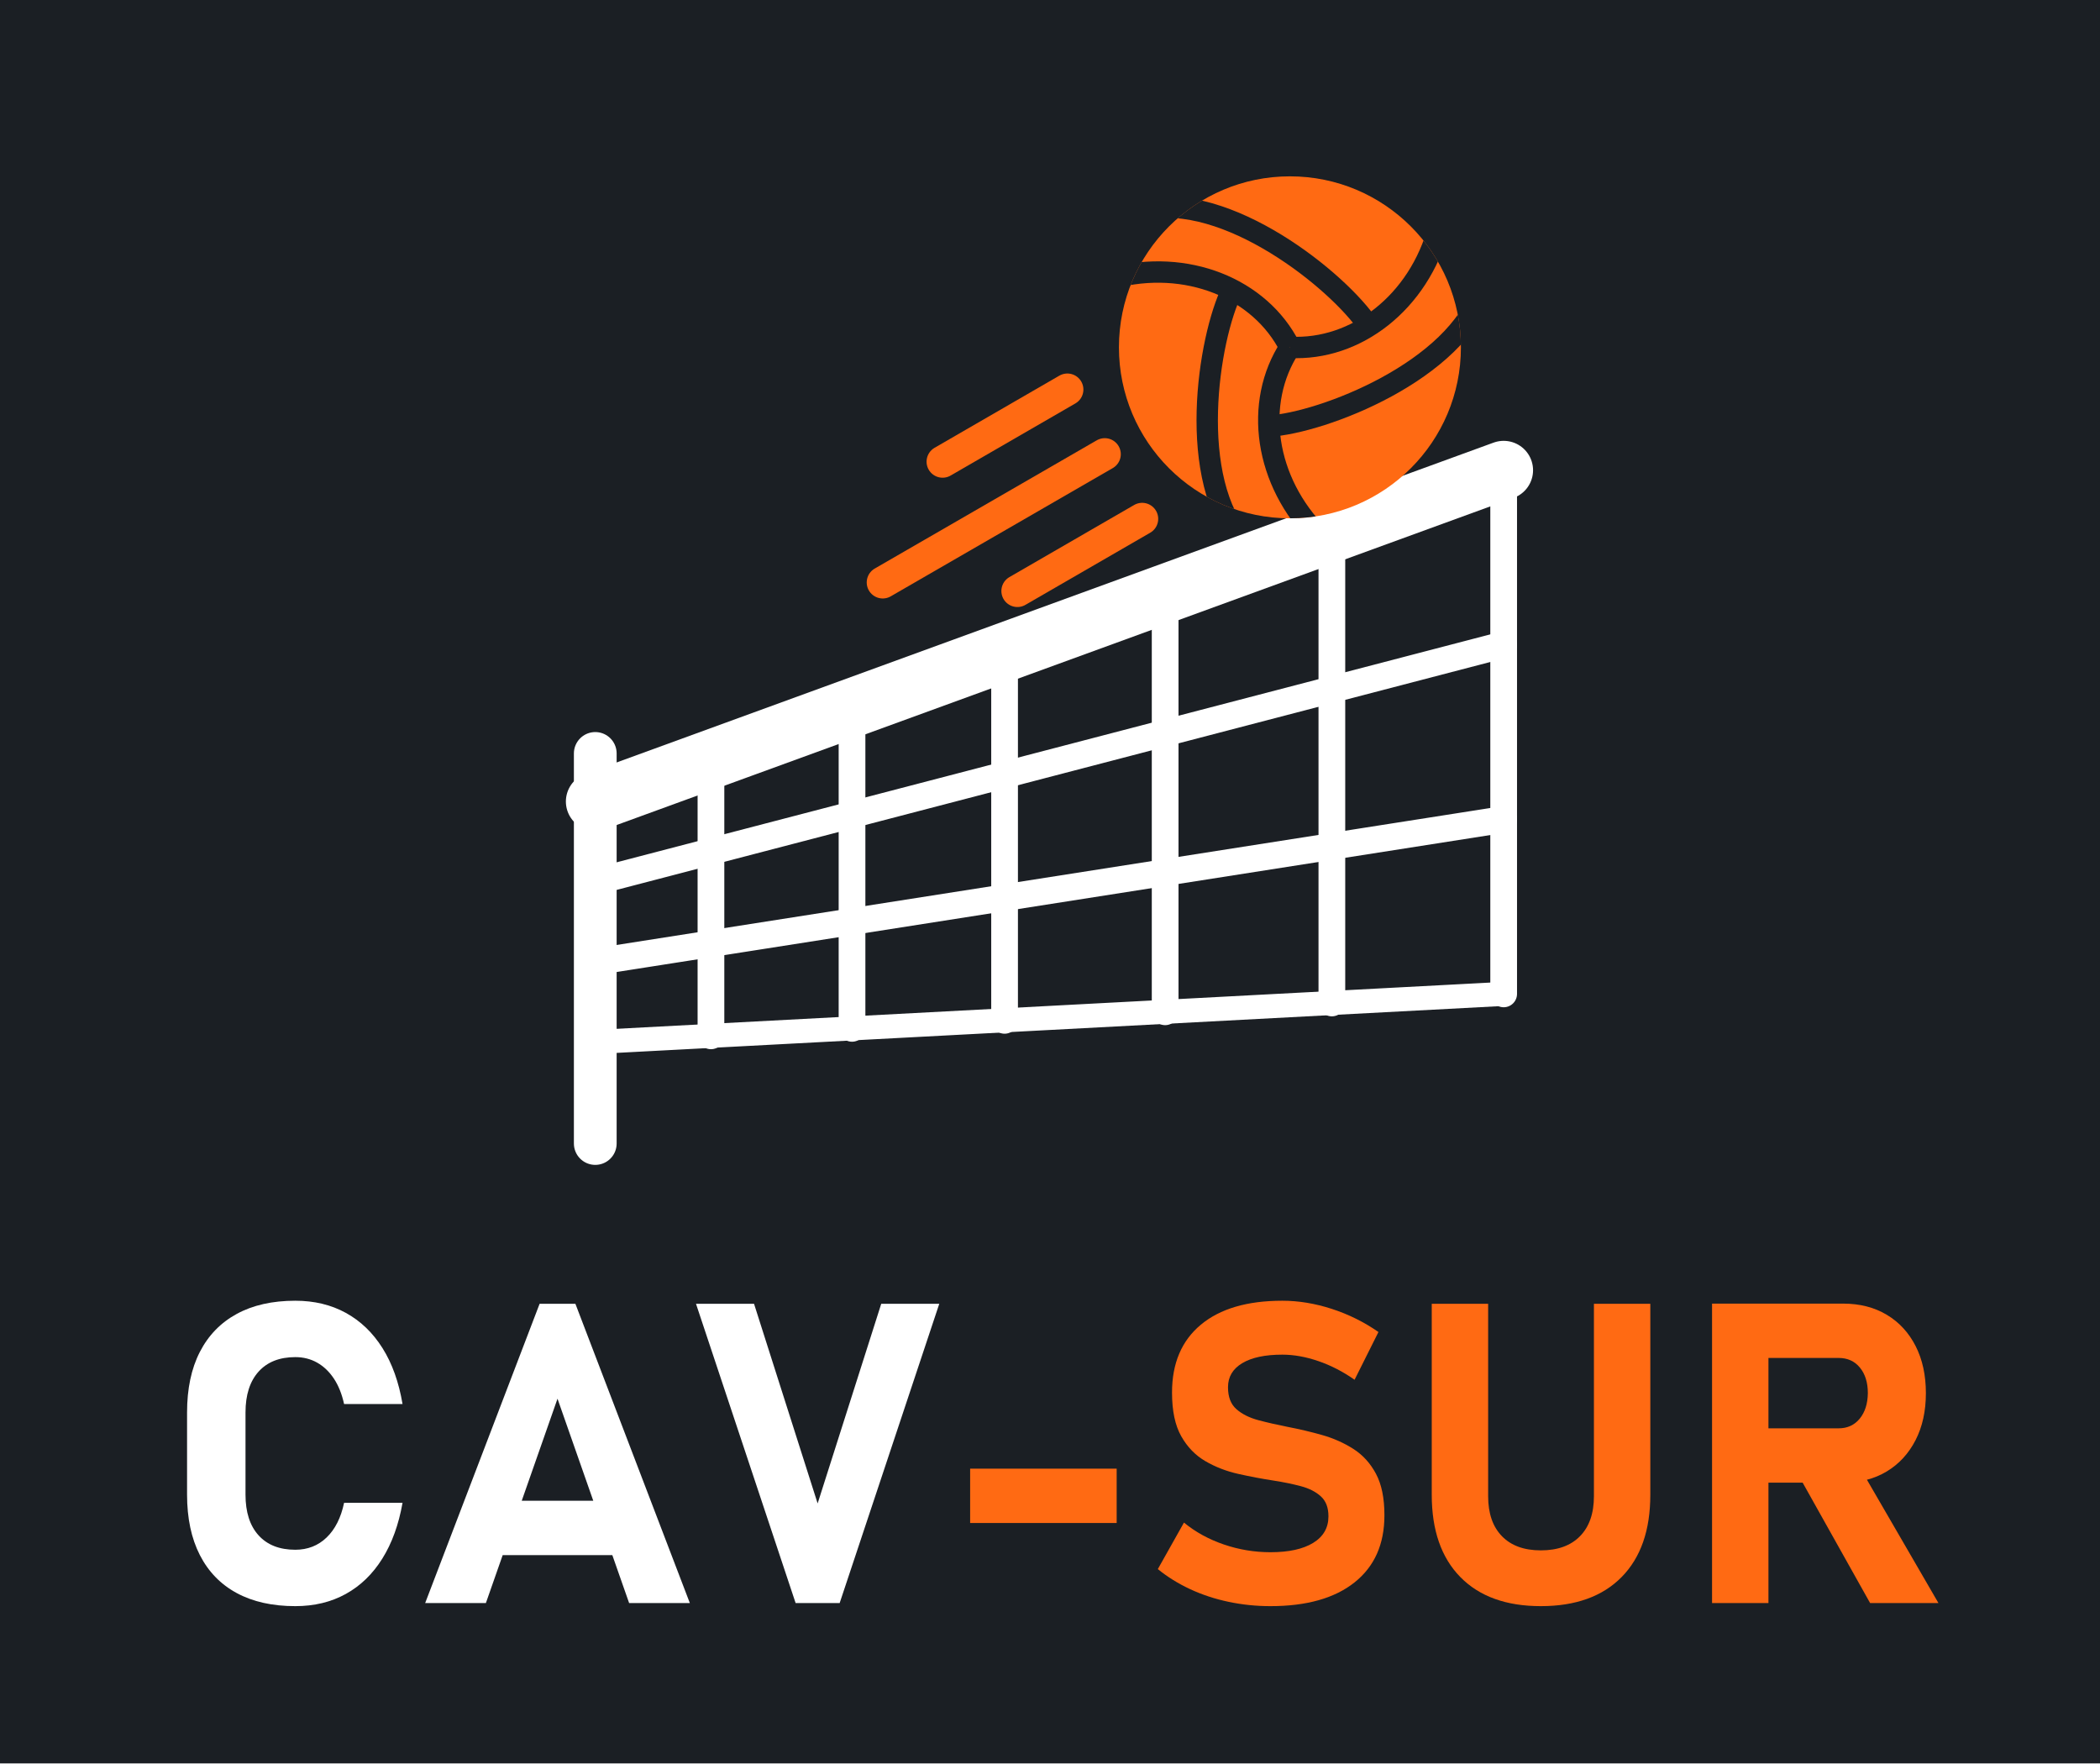
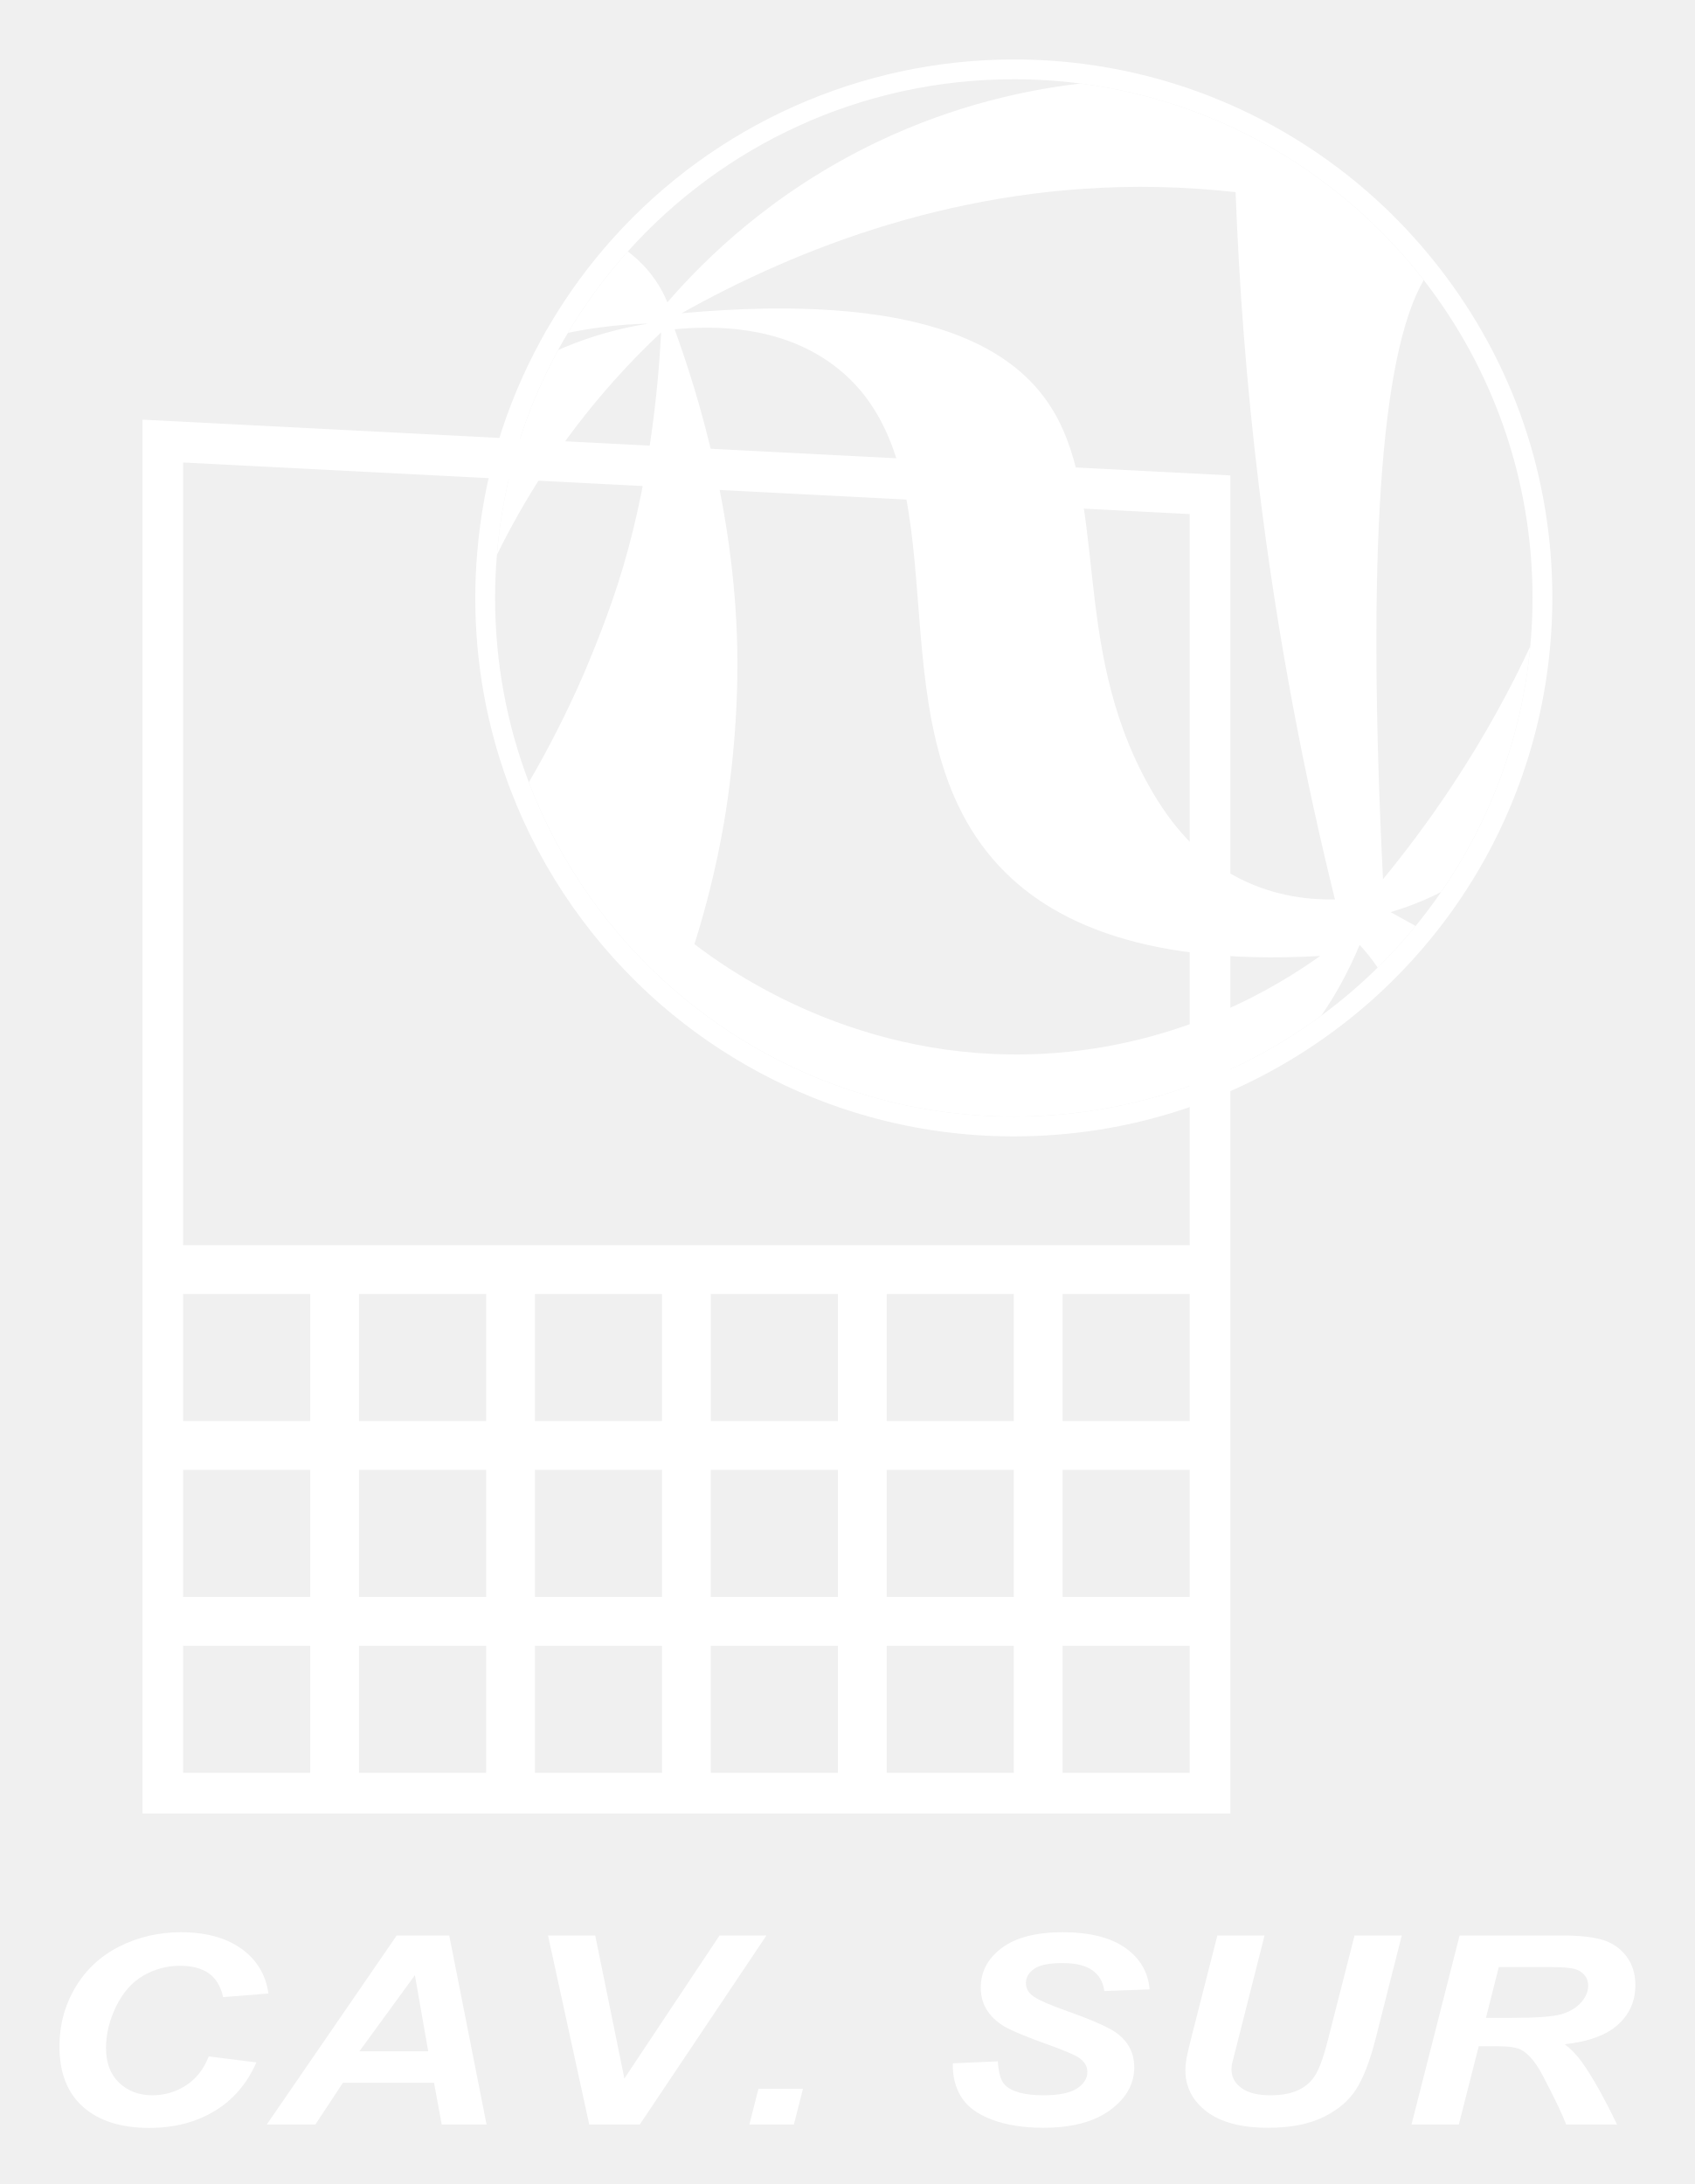
- <svg xmlns="http://www.w3.org/2000/svg" width="786" height="660" viewBox="0 0 786 660">
-   <rect id="Fondo" width="786" height="660" fill="#1B1F24" />
-   <g transform="translate(182.8 72)">
-     <g id="Simbolo">
-       <g id="Estelas" fill="none" stroke="#FF6A13" stroke-width="12" stroke-linecap="round">
-         <path d="M216.7 73.8 L170.0 100.8" />
-         <path d="M230.7 98.0 L147.6 146.0" />
-         <path d="M244.7 122.2 L198.0 149.2" />
-       </g>
-       <g id="Red">
-         <g id="Malla" fill="none" stroke="#FFFFFF" stroke-width="10" stroke-linecap="round">
-           <path d="M83.3 212.2 L83.3 315.7" />
-           <path d="M136.1 192.9 L136.1 312.9" />
-           <path d="M193.2 172.1 L193.2 309.9" />
-           <path d="M253.3 150.2 L253.3 306.7" />
-           <path d="M315.7 127.5 L315.7 303.4" />
-           <path d="M380.0 104.0 L380.0 300.0" />
-           <path d="M40 258.0 L380 169.3" />
-           <path d="M40 288.0 L380 234.7" />
-         </g>
-         <path id="Cuerda_inferior" d="M40 318 L380 300" fill="none" stroke="#FFFFFF" stroke-width="9" stroke-linecap="round" />
-         <path id="Cinta_superior" d="M40 228 L380 104" fill="none" stroke="#FFFFFF" stroke-width="22" stroke-linecap="round" />
-         <path id="Poste" d="M40 210 L40 356" fill="none" stroke="#FFFFFF" stroke-width="16" stroke-linecap="round" />
-       </g>
-       <g id="Balon">
-         <defs>
-           <clipPath id="clip_vn">
-             <circle cx="300" cy="58" r="64" />
-           </clipPath>
-         </defs>
-         <circle cx="300" cy="58" r="64" fill="#FF6A13" />
-         <g id="Costuras" clip-path="url(#clip_vn)" fill="none" stroke="#1B1F24" stroke-width="8">
-           <path d="M300.0 58.0 C324.8 59.3 348.3 41.1 355.7 13.3" />
-           <path d="M292.1 87.5 C312.3 86.3 362.6 66.8 372.1 36.2" />
-           <path d="M300.0 58.0 C286.4 78.8 290.5 108.2 310.9 128.6" />
-           <path d="M278.4 36.5 C269.4 54.6 261.1 107.8 282.8 131.3" />
-           <path d="M300.0 58.0 C288.8 35.8 261.2 24.7 233.4 32.1" />
-           <path d="M329.5 50.1 C318.3 33.2 276.3 -0.6 245.1 6.5" />
-         </g>
-       </g>
+ <svg xmlns="http://www.w3.org/2000/svg" viewBox="-28.756 -12.000 342.074 440.863" width="342.074" height="440.863">
+   <defs>
+     <style>
+       .cls-1 {
+         fill: none;
+       }
+ 
+       .cls-2 {
+         fill: #fff;
+       }
+     </style>
+   </defs>
+   <g id="Emblema">
+     <polygon class="cls-1" points="0 72.715 0 354.069 219.574 354.069 219.574 83.971 0 72.715" />
+     <path class="cls-2" d="M0,72.715v281.353h219.574V83.971L0,72.715ZM211.366,91.77v147.587H8.208V81.356l203.158,10.414ZM175.865,249.207v25.651h-25.651v-25.651h25.651ZM140.364,274.858h-25.651v-25.651h25.651v25.651ZM114.712,284.708h25.651v25.651h-25.651v-25.651ZM104.862,310.359h-25.651v-25.651h25.651v25.651ZM104.862,274.858h-25.651v-25.651h25.651v25.651ZM69.361,274.858h-25.651v-25.651h25.651v25.651ZM33.86,274.858H8.208v-25.651h25.651v25.651ZM33.86,284.708v25.651H8.208v-25.651h25.651ZM43.71,284.708h25.651v25.651h-25.651v-25.651ZM69.361,320.209v25.651h-25.651v-25.651h25.651ZM79.211,320.209h25.651v25.651h-25.651v-25.651ZM114.712,320.209h25.651v25.651h-25.651v-25.651ZM150.214,320.209h25.651v25.651h-25.651v-25.651ZM150.214,310.359v-25.651h25.651v25.651h-25.651ZM185.715,284.708h25.651v25.651h-25.651v-25.651ZM185.715,274.858v-25.651h25.651v25.651h-25.651ZM8.208,320.209h25.651v25.651H8.208v-25.651ZM185.715,345.86v-25.651h25.651v25.651h-25.651Z" />
+     <g>
+       <path class="cls-1" d="M93.202,53.99c-2.99,1.09-6.18,2.59-9.31,4.66.63-1.17,1.28-2.32,1.97-3.45,2-.44,4.17-.82,6.48-1.11.29-.04.58-.07.86-.1Z" />
+       <path class="cls-1" d="M95.102,64.92c3.97-3.49,7.67-6.04,10.46-7.78-.98,13.15-3.51,30.14-9.73,49.1-5.18,15.79-11.64,29.04-17.85,39.67-4.4-11.56-6.81-24.1-6.81-37.21,0-2.93.12-5.83.37-8.7,3.6-9.27,10.03-23.16,23.56-35.08Z" />
+       <path class="cls-1" d="M108.762,46.31c-3.6-2.52-7.2-5.03-10.81-7.55C117.112,17.42,144.922,4,175.862,4c4.57,0,9.07.29,13.48.86-13.39,1.54-27.34,5.16-41.16,11.85-17.41,8.43-30.28,19.63-39.42,29.6Z" />
+       <path class="cls-1" d="M237.702,180.97c-8.14,5.82-27.87,18.24-55.83,19.74-37.17,2-63.34-16.67-70.47-22.13,4.29-13.56,8.79-33.18,8.68-57.02-.13-29.46-7.25-53.04-13.22-68.07,9.05-.61,21.83.12,32.2,7.91,28.49,21.4,6.8,72.07,33.62,101.18,9.13,9.92,26.86,20.55,65.02,18.39Z" />
+       <path class="cls-1" d="M106.822,53.39c-.1-.25-.2-.5-.3-.75,23.67-13.66,57.63-27.72,98.41-26.89,5.43.1,10.66.47,15.7,1.04.69,18.56,2.15,38.48,4.73,59.54,3.74,30.59,9.2,58.45,15.32,83.23-4.45.09-11.75-.4-19.32-4.25-8.4-4.28-13.85-11.02-17.96-18.22-16.72-29.26-7.84-59.88-20.85-78.12-7.76-10.89-26.29-21.54-75.73-15.58Z" />
+       <path class="cls-1" d="M245.662,178.75c1.21,1.28,2.46,2.8,3.64,4.57-3.55,3.5-7.35,6.74-11.37,9.69,2.73-3.95,5.38-8.65,7.73-14.26Z" />
+       <path class="cls-1" d="M251.912,172.12c2.66-.79,6.23-2.03,10.19-4.05-1.61,2.35-3.33,4.64-5.14,6.85-1.68-.93-3.37-1.87-5.05-2.8Z" />
+       <path class="cls-1" d="M280.562,108.7c0,3.3-.15,6.56-.46,9.77-3.99,8.57-9.03,17.88-15.42,27.6-5.29,8.05-10.32,14.57-14.3,19.41-3.27-65.58-.54-105.9,8.22-120.95,13.76,17.72,21.96,39.99,21.96,64.17Z" />
+       <path class="cls-2" d="M280.102,118.47c-3.99,8.57-9.03,17.88-15.42,27.6-5.29,8.05-10.32,14.57-14.3,19.41-3.27-65.58-.54-105.9,8.22-120.95-16.55-21.31-41.16-36.06-69.26-39.67-10.23,1.18-24.99,4.11-41.16,11.85-21.01,10.06-34.71,23.61-42.23,32.31-.7-1.68-1.85-3.92-3.74-6.21-1.48-1.8-3-3.11-4.26-4.05-4.55,5.06-8.6,10.56-12.09,16.44,2.02-.42,4.19-.8,6.48-1.11,3.49-.47,6.76-.69,9.74-.77-3.42.55-7.29,1.41-11.45,2.76-2.45.8-4.7,1.68-6.74,2.57-2.87,5.26-6.03,12.13-8.48,20.47-1.97,6.7-3.29,13.69-3.87,20.88,5.25-10.69,12.76-22.97,23.56-35.08,3.2-3.59,6.41-6.85,9.58-9.82-.58,11.15-2.38,31.21-8.85,51.14-2.84,8.74-6.48,17.13-6.87,18.04-3.54,8.12-7.3,15.33-10.98,21.63,6.2,16.32,16.38,30.69,29.34,41.92,11.54,10.01,25.29,17.53,40.42,21.73,8.95,2.5,18.38,3.83,28.12,3.83,23.23,0,44.7-7.57,62.07-20.38,2.73-3.95,5.38-8.65,7.73-14.26,1.21,1.28,2.46,2.8,3.64,4.57,2.7-2.66,5.26-5.46,7.66-8.4-1.68-.93-3.37-1.87-5.05-2.8,2.66-.79,6.23-2.03,10.19-4.05,9.91-14.35,16.31-31.29,18-49.6ZM181.872,200.71c-37.17,2-63.34-16.67-70.47-22.13,2.15-6.78,4.34-15.07,5.99-24.65.42-2.43,2.75-16.33,2.69-32.37-.11-29.1-8.04-54.35-12.68-67.09,8.13-.78,21.07-.73,31.66,6.93,28.44,20.56,6.77,72,33.62,101.18,9.13,9.92,26.86,20.55,65.02,18.39-8.14,5.82-27.87,18.24-55.83,19.74ZM221.362,165.31c-8.4-4.28-13.85-11.02-17.96-18.22-16.703-29.261-7.764-59.417-20.85-78.12-7.617-10.888-25.64-22.091-73.746-17.738,23.084-12.933,56.259-26.279,96.126-25.482,5.427.109,10.664.473,15.7,1.04.69,18.56,2.15,38.48,4.73,59.54,3.74,30.59,9.2,58.45,15.32,83.23-4.45.09-11.75-.4-19.32-4.25Z" />
+       <path class="cls-2" d="M175.862,4c4.57,0,9.07.29,13.48.86,28.1,3.61,52.71,18.36,69.26,39.67,13.76,17.72,21.96,39.99,21.96,64.17,0,3.3-.15,6.56-.46,9.77-1.69,18.31-8.09,35.25-18,49.6-1.61,2.35-3.33,4.64-5.14,6.85-2.4,2.94-4.96,5.74-7.66,8.4-3.55,3.5-7.35,6.74-11.37,9.69-17.37,12.81-38.84,20.38-62.07,20.38-9.74,0-19.17-1.33-28.12-3.83-15.13-4.2-28.88-11.72-40.42-21.73-12.96-11.23-23.14-25.6-29.34-41.92-4.4-11.56-6.81-24.1-6.81-37.21,0-2.93.12-5.83.37-8.7,1.21-14.88,5.55-28.89,12.35-41.35.63-1.17,1.28-2.32,1.97-3.45,3.49-5.88,7.54-11.38,12.09-16.44C117.112,17.42,144.922,4,175.862,4M175.862,0c-30.813,0-60.295,13.153-80.886,36.088-4.72,5.25-8.941,10.987-12.542,17.051-.673,1.104-1.349,2.287-2.064,3.615-7.267,13.316-11.582,27.763-12.815,42.922-.254,2.911-.383,5.954-.383,9.024,0,13.307,2.379,26.305,7.072,38.633,6.345,16.702,16.878,31.752,30.459,43.52,12.101,10.497,26.615,18.299,41.97,22.561,9.442,2.638,19.265,3.976,29.19,3.976,23.388,0,45.673-7.317,64.444-21.161,4.149-3.045,8.123-6.431,11.804-10.061,2.823-2.781,5.498-5.715,7.95-8.719,1.882-2.298,3.681-4.695,5.341-7.119,10.516-15.228,16.98-33.038,18.683-51.493.316-3.271.477-6.687.477-10.138,0-24.376-7.884-47.414-22.801-66.623-8.667-11.16-19.249-20.405-31.452-27.48-12.508-7.252-26.12-11.862-40.458-13.704-4.581-.592-9.289-.893-13.99-.893h0Z" />
    </g>
  </g>
-   <g transform="translate(0 488)">
-     <g id="Logotipo_CAV-SUR">
-       <path id="t_C_0" fill="#FFFFFF" d="M110.531 113.155Q97.667 113.155 88.616 108.264Q79.565 103.373 74.79 94.014Q70.014 84.655 70.014 71.406V40.671Q70.014 27.345 74.79 18.025Q79.565 8.704 88.616 3.774Q97.667 -1.155 110.531 -1.155Q121.161 -1.155 129.442 3.389Q137.722 7.934 143.153 16.561Q148.583 25.188 150.663 37.513H128.787Q127.554 31.89 124.974 28Q122.393 24.11 118.735 22.03Q115.076 19.95 110.531 19.95Q101.673 19.95 96.781 25.381Q91.89 30.812 91.89 40.671V71.406Q91.89 81.265 96.781 86.657Q101.673 92.05 110.531 92.05Q117.464 92.05 122.239 87.466Q127.015 82.883 128.787 74.487H150.663Q148.506 86.735 143.076 95.4Q137.645 104.066 129.403 108.611Q121.161 113.155 110.531 113.155Z" />
-       <path id="t_A_1" fill="#FFFFFF" d="M159.136 112.0 201.964 0.0H215.367L258.195 112.0H235.472L208.666 35.51L181.86 112.0ZM179.703 94.052V73.717H238.63V94.052Z" />
-       <path id="t_V_2" fill="#FFFFFF" d="M297.788 112.0 260.506 0.0H282.228L306.03 74.718L329.832 0.0H351.554L314.272 112.0Z" />
-       <path id="t_guion_3" fill="#FF6A13" d="M363.109 61.7H417.953V82.036H363.109Z" />
-       <path id="t_S_4" fill="#FF6A13" d="M475.494 113.155Q467.483 113.155 459.818 111.538Q452.154 109.92 445.453 106.801Q438.751 103.681 433.359 99.29L443.142 81.882Q449.612 87.197 458.085 90.085Q466.558 92.974 475.494 92.974Q485.816 92.974 491.516 89.469Q497.216 85.964 497.216 79.571V79.494Q497.216 74.641 494.366 72.061Q491.516 69.48 486.856 68.248Q482.195 67.015 476.726 66.168Q470.179 65.166 463.477 63.664Q456.776 62.162 451.153 58.889Q445.53 55.615 442.102 49.53Q438.674 43.444 438.674 33.276V33.199Q438.674 16.792 449.458 7.818Q460.242 -1.155 479.961 -1.155Q489.051 -1.155 498.448 1.887Q507.846 4.93 515.934 10.553L506.999 28.424Q500.528 23.879 493.48 21.453Q486.432 19.026 479.961 19.026Q470.256 19.026 464.941 22.223Q459.626 25.42 459.626 31.197V31.274Q459.626 36.666 462.784 39.439Q465.942 42.212 471.026 43.56Q476.11 44.908 481.964 46.063Q488.435 47.296 494.828 49.106Q501.221 50.916 506.536 54.305Q511.851 57.695 515.01 63.626Q518.168 69.557 518.168 79.032V79.186Q518.168 95.362 506.999 104.259Q495.829 113.155 475.494 113.155Z" />
-       <path id="t_U_5" fill="#FF6A13" d="M576.707 113.155Q557.256 113.155 546.57 102.256Q535.884 91.356 535.884 71.483V0.0H556.99V72.022Q556.99 81.651 562.146 86.966Q567.302 92.281 576.711 92.281Q586.184 92.281 591.384 86.966Q596.583 81.651 596.583 72.022V0.0H617.689V71.483Q617.689 91.356 606.963 102.256Q596.237 113.155 576.707 113.155Z" />
-       <path id="t_R_6" fill="#FF6A13" d="M649.194 66.938V46.602H688.171Q693.1 46.602 696.066 42.982Q699.032 39.362 699.109 33.431Q699.109 27.499 696.143 23.879Q693.177 20.259 688.171 20.259H649.194V-0.077H689.865Q699.186 -0.077 706.157 4.083Q713.128 8.242 716.979 15.791Q720.831 23.34 720.831 33.431Q720.831 43.521 716.941 51.07Q713.051 58.619 706.118 62.779Q699.186 66.938 689.865 66.938ZM640.798 112.0V-0.077H661.904V112.0ZM699.956 112.0 672.765 63.472 695.334 59.928 725.53 112.0Z" />
-     </g>
+   <g id="Texto" fill="#fff">
+     <path d="M13.371 403.116 22.991 404.314Q20.175 410.745 14.542 414.142Q8.909 417.54 1.345 417.54Q-7.167 417.54 -11.962 413.322Q-16.756 409.104 -16.756 401.085Q-16.756 394.576 -13.544 389.174Q-10.332 383.771 -4.636 380.907Q1.06 378.043 7.769 378.043Q15.301 378.043 19.953 381.363Q24.605 384.682 25.428 390.41L16.282 391.139Q15.523 387.807 13.355 386.31Q11.187 384.813 7.58 384.813Q3.624 384.813 0.19 386.791Q-3.243 388.77 -5.3 392.975Q-7.357 397.18 -7.357 401.372Q-7.357 405.954 -4.683 408.453Q-2.009 410.953 1.978 410.953Q5.681 410.953 8.766 408.974Q11.852 406.995 13.371 403.116Z" />
+     <path d="M58.846 408.427H40.46L34.89 416.863H25.08L51.314 378.694H61.916L69.448 416.863H60.397ZM57.675 402.075 54.985 386.713 43.783 402.075Z" />
+     <path d="M100.366 416.863H90.176L81.853 378.694H91.378L97.264 407.568L116.474 378.694H125.936Z" />
+     <path d="M124.322 409.651H133.309L131.474 416.863H122.486Z" />
+     <path d="M163.563 404.496 172.645 404.105Q172.835 407.672 174.133 408.922Q176.221 410.953 181.854 410.953Q186.538 410.953 188.627 409.573Q190.715 408.193 190.715 406.24Q190.715 404.548 189.006 403.376Q187.804 402.517 182.408 400.59Q177.013 398.664 174.528 397.375Q172.044 396.086 170.62 394.029Q169.196 391.973 169.196 389.213Q169.196 384.396 173.437 381.22Q177.677 378.043 185.715 378.043Q193.88 378.043 198.358 381.194Q202.836 384.344 203.279 389.577L194.133 389.916Q193.785 387.182 191.728 385.724Q189.671 384.266 185.652 384.266Q181.696 384.266 180.003 385.411Q178.31 386.557 178.31 388.301Q178.31 389.942 179.861 391.009Q181.411 392.103 186.728 394.003Q194.734 396.841 196.918 398.612Q200.177 401.215 200.177 405.303Q200.177 410.354 195.32 413.934Q190.462 417.514 181.791 417.514Q175.81 417.514 171.427 415.861Q167.044 414.207 165.24 411.265Q163.436 408.323 163.563 404.496Z" />
+     <path d="M216.95 378.694H226.475L221.222 399.419L219.925 404.522Q219.798 405.173 219.798 405.746Q219.798 408.011 221.808 409.482Q223.817 410.953 227.646 410.953Q231.096 410.953 233.343 409.885Q235.589 408.818 236.824 406.709Q238.058 404.6 239.324 399.549L244.64 378.694H254.166L248.881 399.575Q247.203 406.162 245.02 409.651Q242.836 413.14 238.406 415.327Q233.975 417.514 227.203 417.514Q219.102 417.514 214.798 414.246Q210.494 410.979 210.494 405.85Q210.494 404.782 210.716 403.533Q210.842 402.699 211.823 398.794Z" />
+     <path d="M265.685 416.863H256.128L265.843 378.694H286.445Q291.761 378.694 294.72 379.592Q297.679 380.491 299.499 382.886Q301.318 385.281 301.318 388.692Q301.318 393.561 297.774 396.724Q294.23 399.888 287.046 400.643Q288.881 401.996 290.495 404.21Q293.692 408.688 297.616 416.863H287.362Q286.128 413.635 282.52 406.787Q280.558 403.09 278.343 401.814Q276.982 401.059 273.596 401.059H269.704ZM271.16 395.331H276.223Q283.913 395.331 286.429 394.576Q288.945 393.821 290.369 392.207Q291.793 390.593 291.793 388.822Q291.793 386.739 289.736 385.698Q288.47 385.073 284.261 385.073H273.755Z" />
  </g>
</svg>
